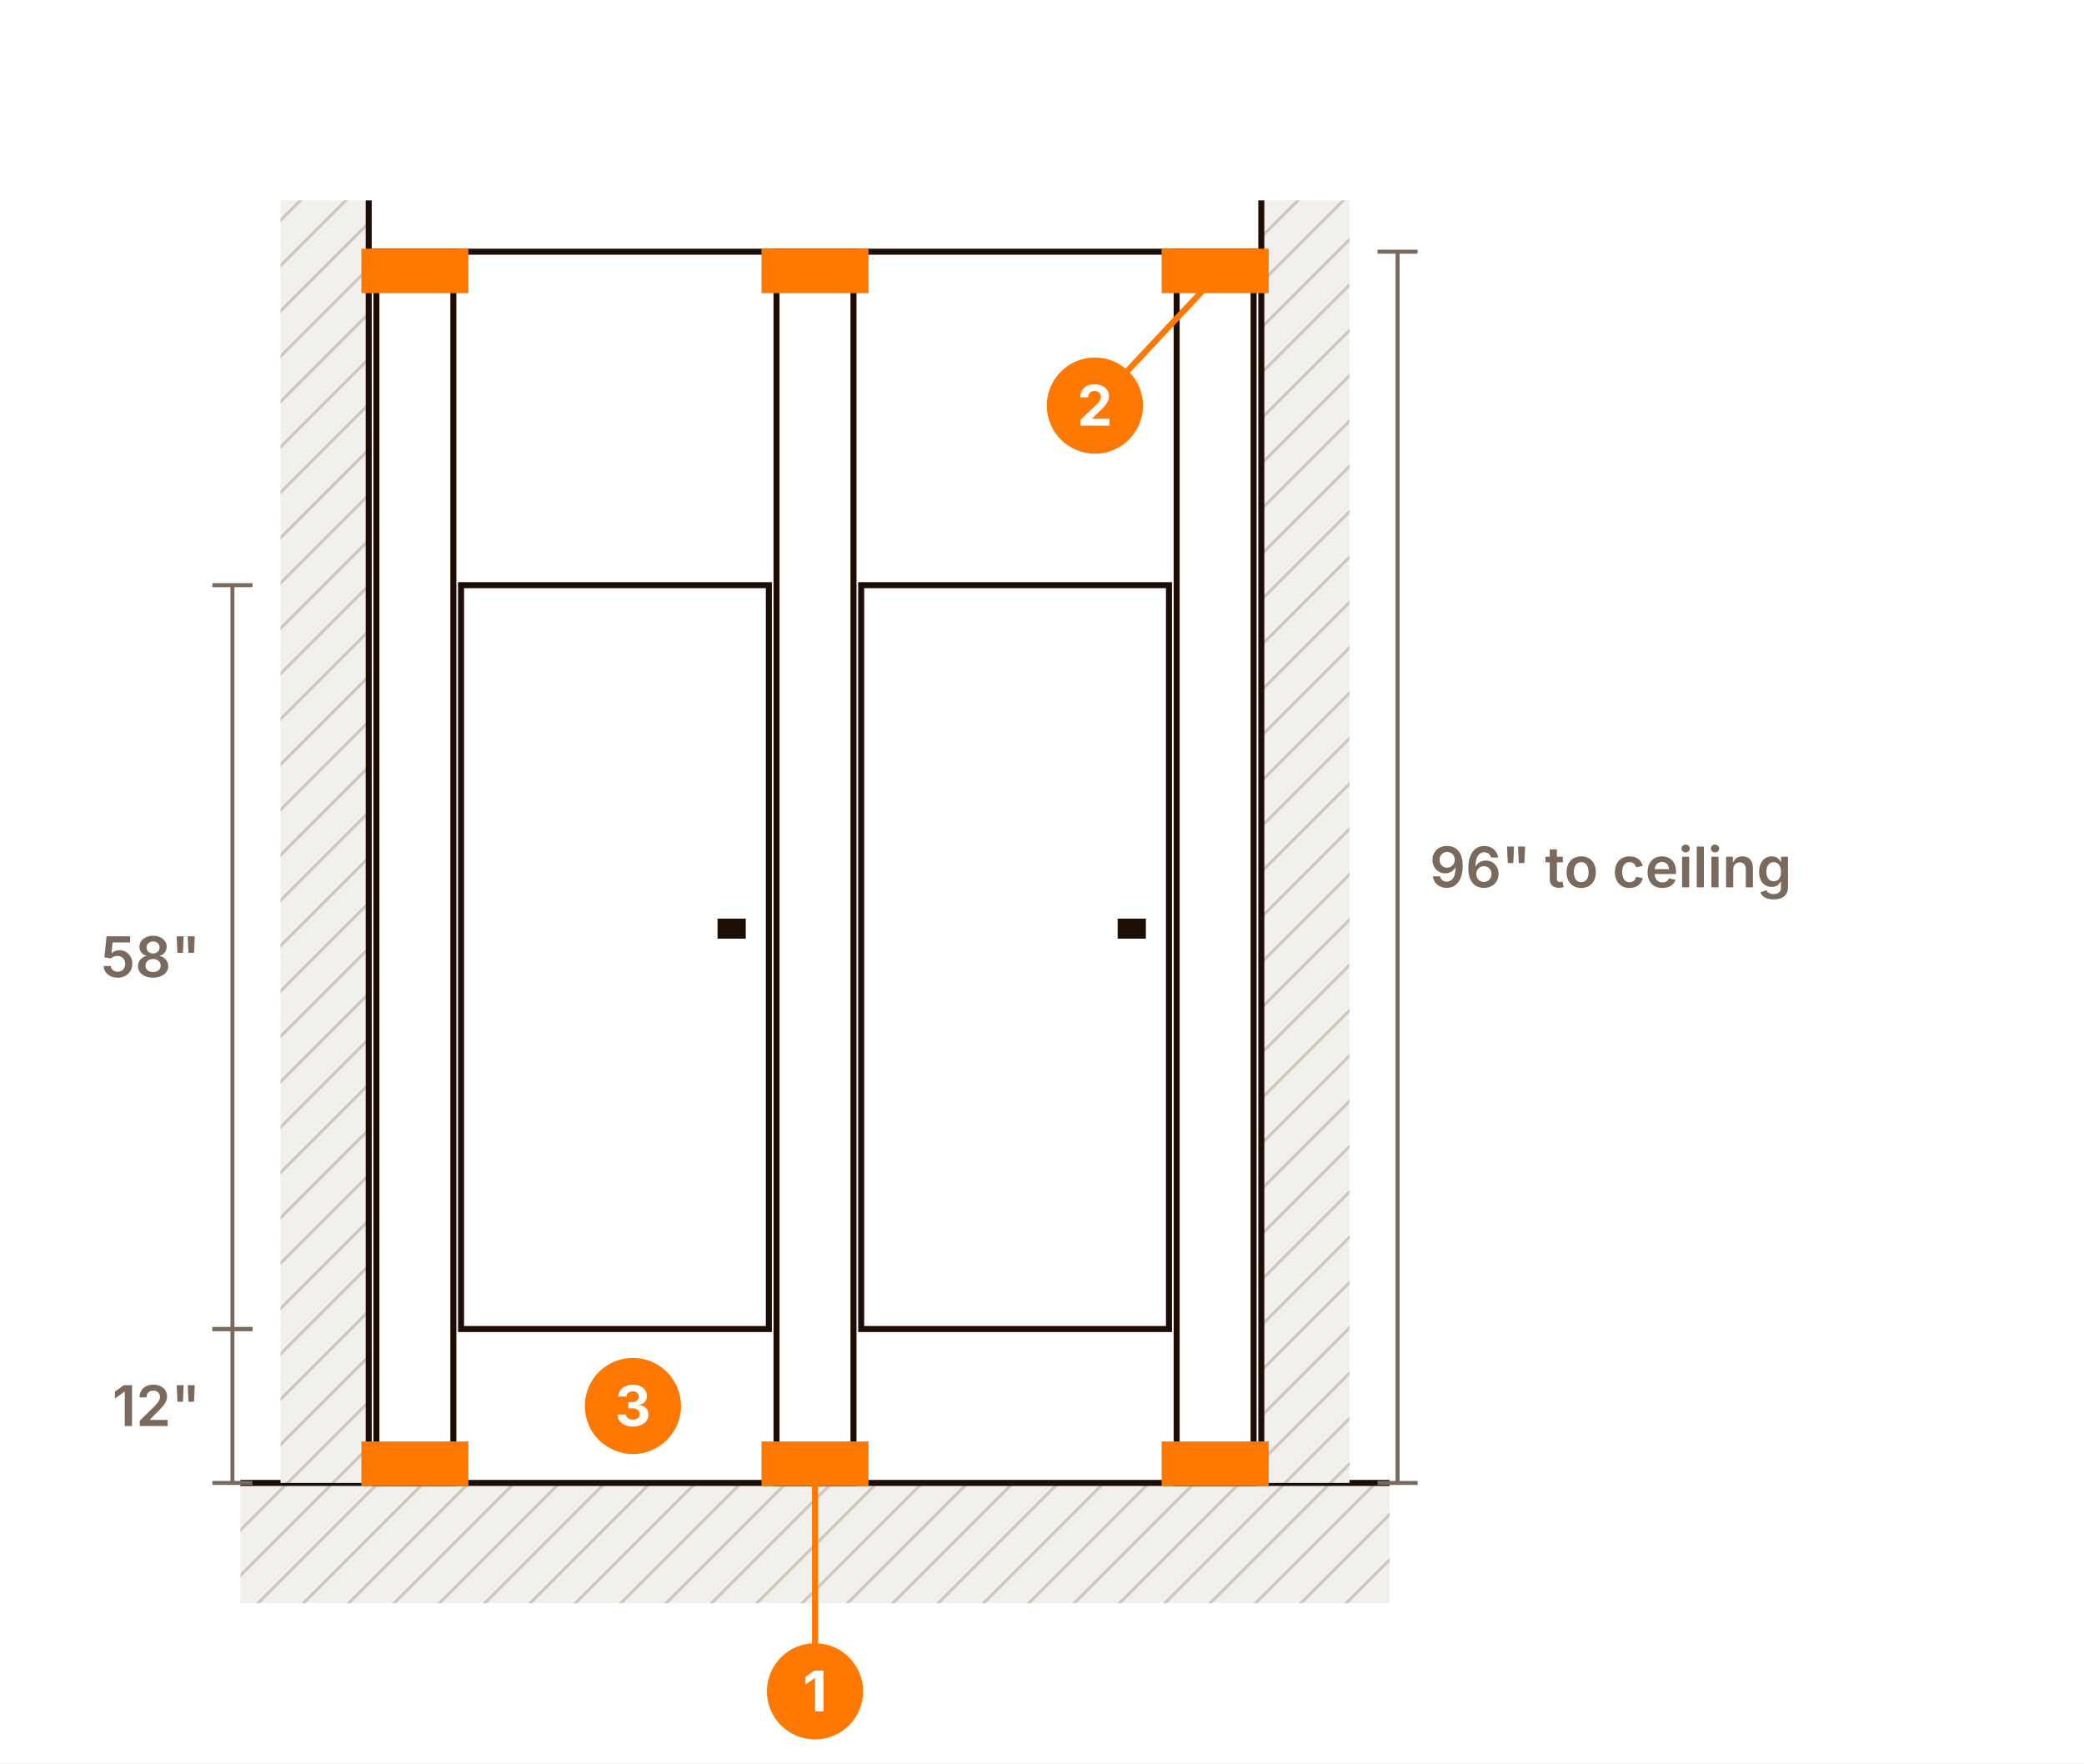
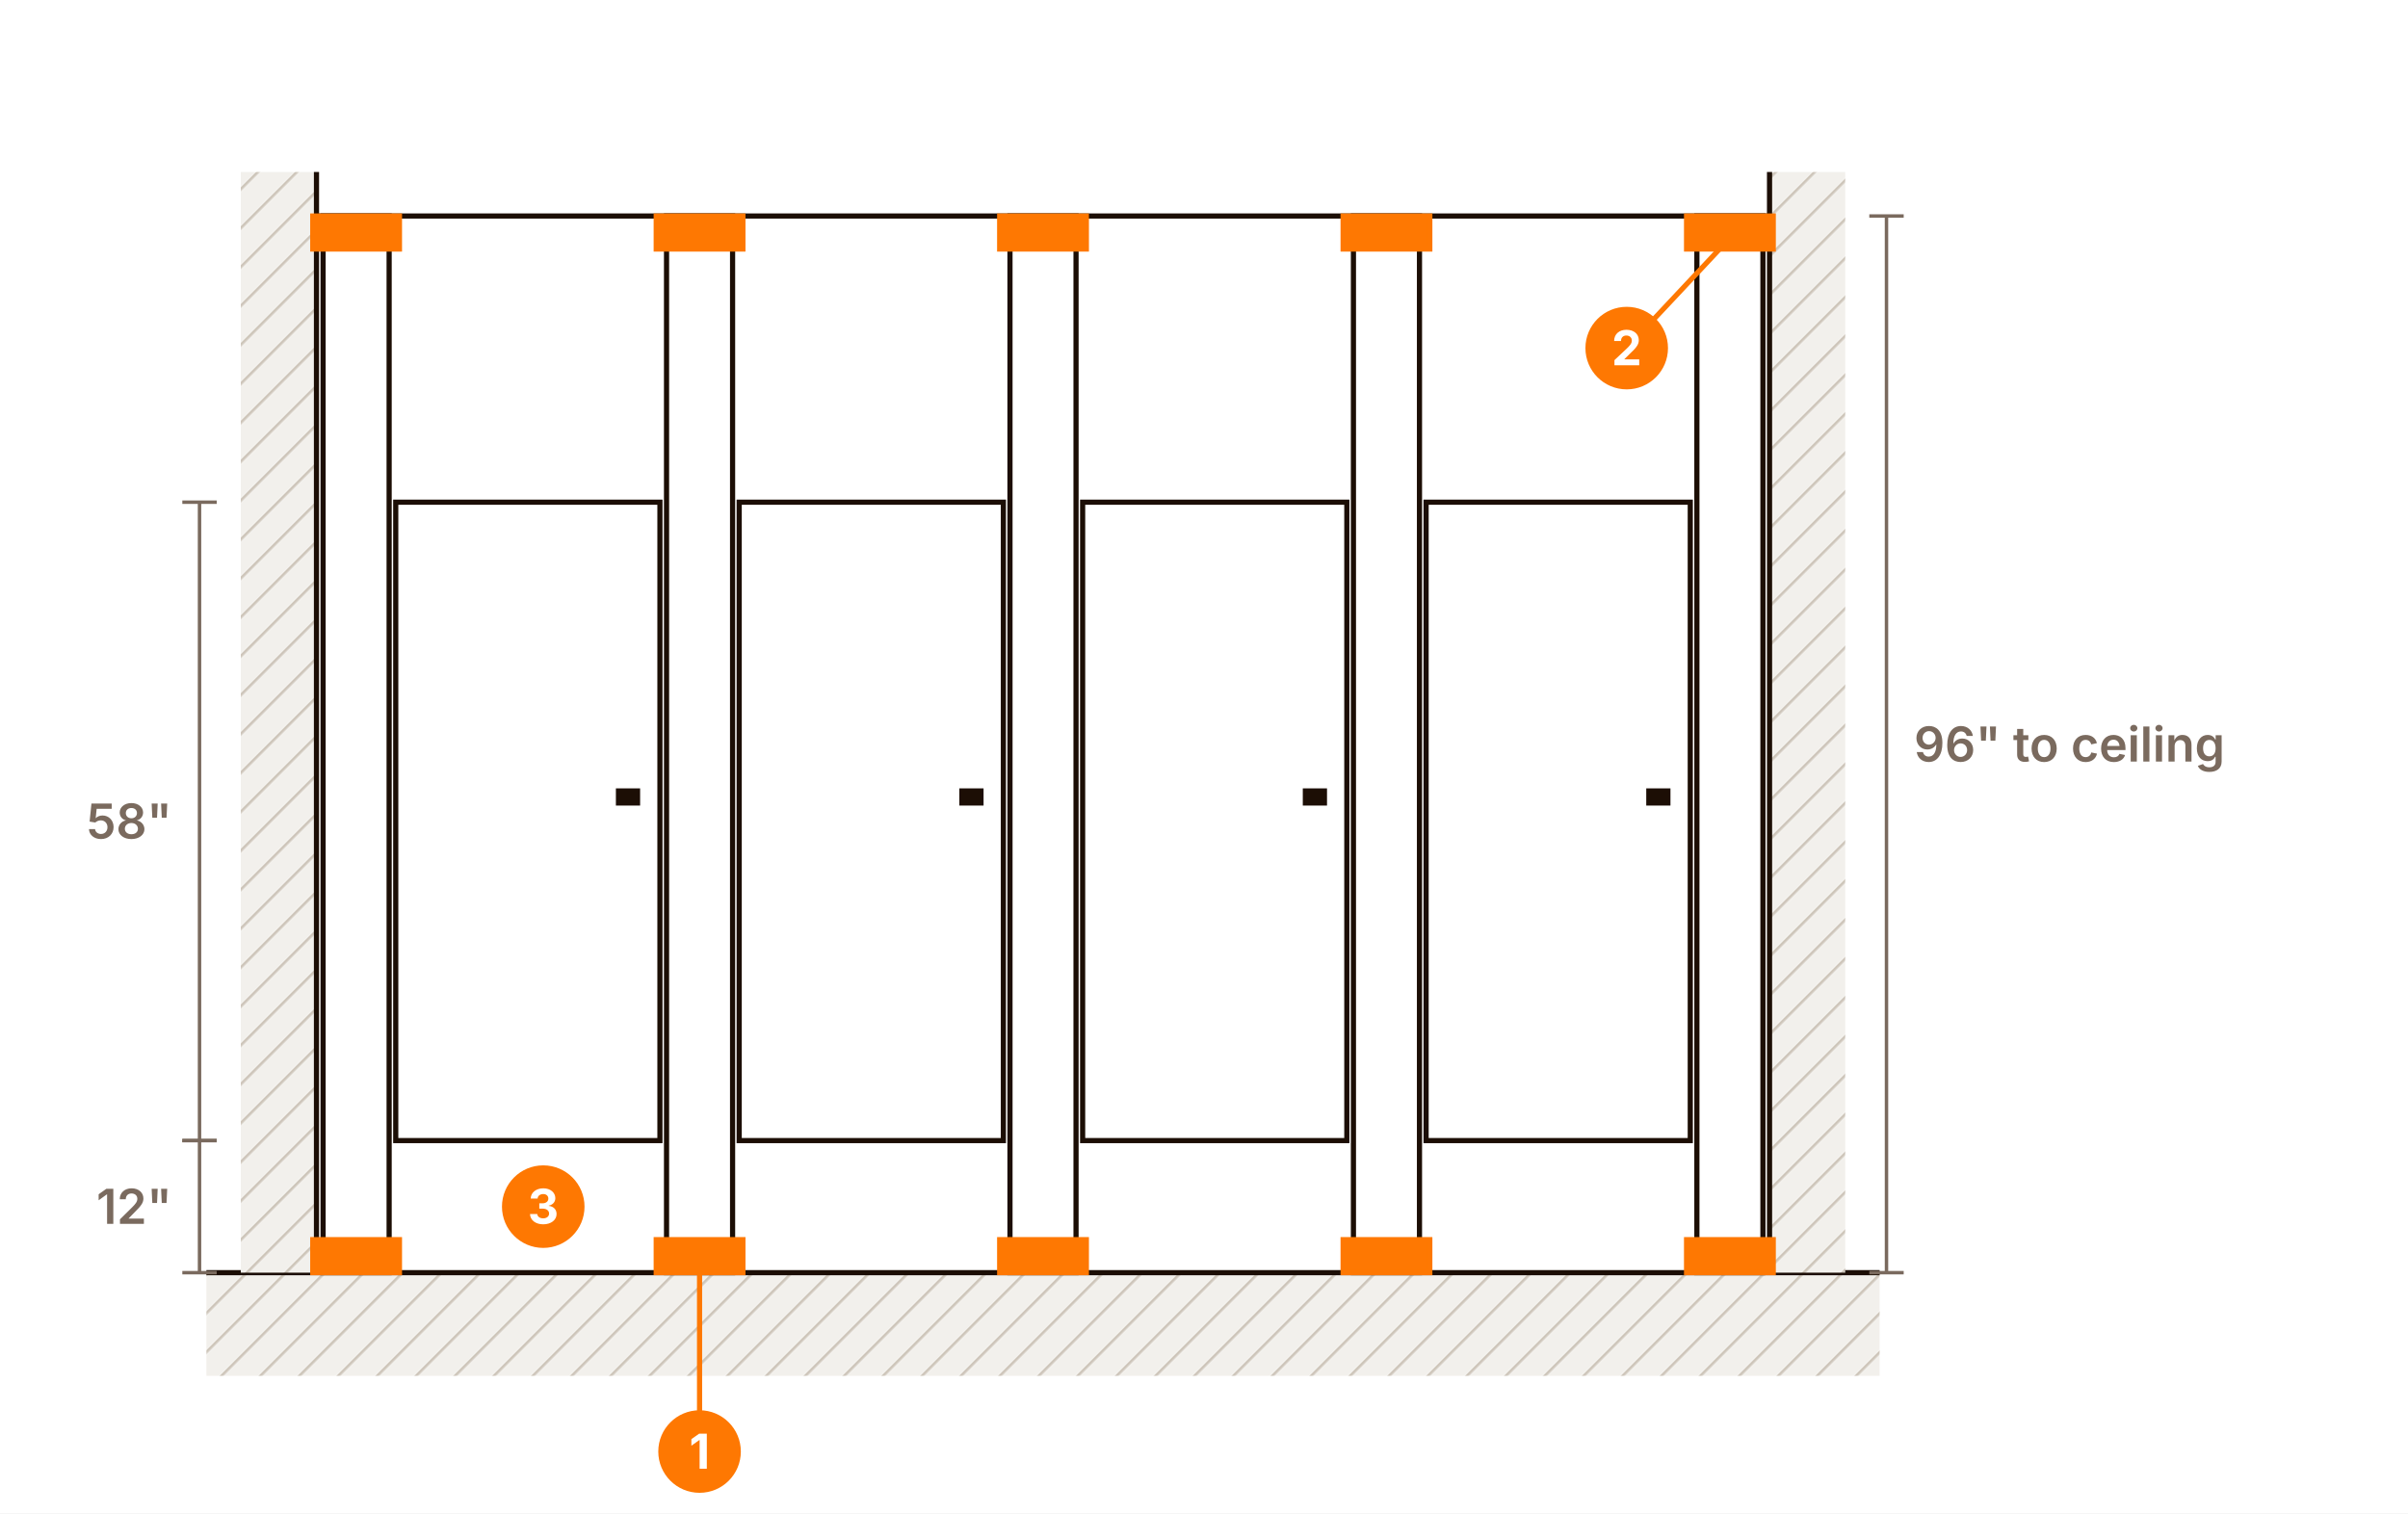
- <svg xmlns="http://www.w3.org/2000/svg" viewBox="0 0 520 440" width="520" height="440" role="img" aria-labelledby="t-mounting-floor-to-ceiling d-mounting-floor-to-ceiling" font-family="Inter, ui-sans-serif, system-ui, sans-serif">
+ <svg xmlns="http://www.w3.org/2000/svg" viewBox="0 0 700 440" width="700" height="440" role="img" aria-labelledby="t-mounting-floor-to-ceiling d-mounting-floor-to-ceiling" font-family="Inter, ui-sans-serif, system-ui, sans-serif">
  <defs>
    <pattern id="hatch-mounting-floor-to-ceiling" width="8" height="8" patternUnits="userSpaceOnUse" patternTransform="rotate(45)">
      <rect width="8" height="8" fill="#f2f0ec" />
      <line x1="0" y1="0" x2="0" y2="8" stroke="#cfc7bc" stroke-width="1.5" />
    </pattern>
    <marker id="tick-mounting-floor-to-ceiling" viewBox="0 0 10 10" refX="5" refY="5" markerWidth="8" markerHeight="8" orient="auto">
      <path d="M2 8 L8 2" stroke="#7a6a5e" stroke-width="1.5" />
    </marker>
  </defs>
-   <rect width="520" height="440" fill="#ffffff" />
-   <rect x="60" y="370" width="286.72" height="30" fill="url(#hatch-mounting-floor-to-ceiling)" stroke="none" stroke-width="1.5" />
-   <line x1="60" y1="370" x2="346.72" y2="370" stroke="#1c0e05" stroke-width="1.5" />
+   <rect width="700" height="440" fill="#ffffff" />
+   <rect x="60" y="370" width="486.4" height="30" fill="url(#hatch-mounting-floor-to-ceiling)" stroke="none" stroke-width="1.5" />
+   <line x1="60" y1="370" x2="546.4" y2="370" stroke="#1c0e05" stroke-width="1.5" />
  <rect x="70" y="50" width="22" height="320" fill="url(#hatch-mounting-floor-to-ceiling)" stroke="none" stroke-width="1.5" />
  <line x1="92" y1="50" x2="92" y2="370" stroke="#1c0e05" stroke-width="1.5" />
-   <rect x="314.72" y="50" width="22" height="320" fill="url(#hatch-mounting-floor-to-ceiling)" stroke="none" stroke-width="1.5" />
-   <line x1="314.72" y1="50" x2="314.72" y2="370" stroke="#1c0e05" stroke-width="1.5" />
-   <line x1="92" y1="62.8" x2="314.72" y2="62.8" stroke="#1c0e05" stroke-width="1.5" />
+   <rect x="514.4" y="50" width="22" height="320" fill="url(#hatch-mounting-floor-to-ceiling)" stroke="none" stroke-width="1.5" />
+   <line x1="514.4" y1="50" x2="514.4" y2="370" stroke="#1c0e05" stroke-width="1.5" />
+   <line x1="92" y1="62.8" x2="514.4" y2="62.8" stroke="#1c0e05" stroke-width="1.5" />
  <rect x="93.92" y="62.8" width="19.2" height="307.2" fill="#ffffff" stroke="#1c0e05" stroke-width="1.5" />
  <rect x="193.76" y="62.8" width="19.2" height="307.2" fill="#ffffff" stroke="#1c0e05" stroke-width="1.5" />
  <rect x="293.6" y="62.8" width="19.2" height="307.2" fill="#ffffff" stroke="#1c0e05" stroke-width="1.5" />
+   <rect x="393.44" y="62.8" width="19.2" height="307.2" fill="#ffffff" stroke="#1c0e05" stroke-width="1.5" />
+   <rect x="493.28" y="62.8" width="19.2" height="307.2" fill="#ffffff" stroke="#1c0e05" stroke-width="1.5" />
  <rect x="115.04" y="146" width="76.8" height="185.6" fill="#ffffff" stroke="#1c0e05" stroke-width="1.5" />
  <rect x="179.04" y="229.2" width="7.04" height="5" fill="#1c0e05" stroke="none" stroke-width="1.5" />
  <rect x="214.88" y="146" width="76.8" height="185.6" fill="#ffffff" stroke="#1c0e05" stroke-width="1.5" />
  <rect x="278.88" y="229.2" width="7.04" height="5" fill="#1c0e05" stroke="none" stroke-width="1.5" />
+   <rect x="314.72" y="146" width="76.8" height="185.6" fill="#ffffff" stroke="#1c0e05" stroke-width="1.5" />
+   <rect x="378.72" y="229.2" width="7.04" height="5" fill="#1c0e05" stroke="none" stroke-width="1.5" />
+   <rect x="414.56" y="146" width="76.8" height="185.6" fill="#ffffff" stroke="#1c0e05" stroke-width="1.5" />
+   <rect x="478.56" y="229.2" width="7.04" height="5" fill="#1c0e05" stroke="none" stroke-width="1.5" />
  <rect x="90.92" y="360.4" width="25.2" height="9.6" fill="#fe7802" stroke="#fe7802" stroke-width="1.5" />
  <rect x="190.76" y="360.4" width="25.2" height="9.6" fill="#fe7802" stroke="#fe7802" stroke-width="1.5" />
  <rect x="290.6" y="360.4" width="25.2" height="9.6" fill="#fe7802" stroke="#fe7802" stroke-width="1.5" />
+   <rect x="390.44" y="360.4" width="25.2" height="9.6" fill="#fe7802" stroke="#fe7802" stroke-width="1.5" />
+   <rect x="490.28" y="360.4" width="25.2" height="9.6" fill="#fe7802" stroke="#fe7802" stroke-width="1.5" />
  <rect x="90.92" y="62.8" width="25.2" height="9.6" fill="#fe7802" stroke="#fe7802" stroke-width="1.5" />
  <rect x="190.76" y="62.8" width="25.2" height="9.6" fill="#fe7802" stroke="#fe7802" stroke-width="1.5" />
  <rect x="290.6" y="62.8" width="25.2" height="9.6" fill="#fe7802" stroke="#fe7802" stroke-width="1.5" />
-   <line x1="348.72" y1="62.8" x2="348.72" y2="370" stroke="#7a6a5e" stroke-width="1" />
-   <line x1="343.72" y1="62.8" x2="353.72" y2="62.8" stroke="#7a6a5e" stroke-width="1" />
-   <line x1="343.72" y1="370" x2="353.72" y2="370" stroke="#7a6a5e" stroke-width="1" />
-   <text x="356.72" y="221.4" font-size="14" font-weight="600" fill="#7a6a5e" text-anchor="start">96"  to ceiling</text>
+   <rect x="390.44" y="62.8" width="25.2" height="9.6" fill="#fe7802" stroke="#fe7802" stroke-width="1.5" />
+   <rect x="490.28" y="62.8" width="25.2" height="9.6" fill="#fe7802" stroke="#fe7802" stroke-width="1.5" />
+   <line x1="548.4" y1="62.8" x2="548.4" y2="370" stroke="#7a6a5e" stroke-width="1" />
+   <line x1="543.4" y1="62.8" x2="553.4" y2="62.8" stroke="#7a6a5e" stroke-width="1" />
+   <line x1="543.4" y1="370" x2="553.4" y2="370" stroke="#7a6a5e" stroke-width="1" />
+   <text x="556.4" y="221.4" font-size="14" font-weight="600" fill="#7a6a5e" text-anchor="start">96"  to ceiling</text>
  <line x1="58" y1="146" x2="58" y2="331.6" stroke="#7a6a5e" stroke-width="1" />
  <line x1="53" y1="146" x2="63" y2="146" stroke="#7a6a5e" stroke-width="1" />
  <line x1="53" y1="331.6" x2="63" y2="331.6" stroke="#7a6a5e" stroke-width="1" />
  <text x="50" y="243.8" font-size="14" font-weight="600" fill="#7a6a5e" text-anchor="end">58"</text>
  <line x1="58" y1="331.6" x2="58" y2="370" stroke="#7a6a5e" stroke-width="1" />
  <line x1="53" y1="331.6" x2="63" y2="331.6" stroke="#7a6a5e" stroke-width="1" />
  <line x1="53" y1="370" x2="63" y2="370" stroke="#7a6a5e" stroke-width="1" />
  <text x="50" y="355.8" font-size="14" font-weight="600" fill="#7a6a5e" text-anchor="end">12"</text>
  <line x1="203.36" y1="422" x2="203.36" y2="366.8" stroke="#fe7802" stroke-width="1.5" />
  <circle cx="203.36" cy="366.8" r="2.5" fill="#fe7802" />
  <circle cx="203.36" cy="422" r="12" fill="#fe7802" />
  <text x="203.36" y="427" font-size="14" font-weight="700" fill="#fff" text-anchor="middle">1</text>
-   <line x1="273.2" y1="101.2" x2="303.2" y2="69.2" stroke="#fe7802" stroke-width="1.5" />
-   <circle cx="303.2" cy="69.2" r="2.5" fill="#fe7802" />
-   <circle cx="273.2" cy="101.2" r="12" fill="#fe7802" />
-   <text x="273.2" y="106.2" font-size="14" font-weight="700" fill="#fff" text-anchor="middle">2</text>
+   <line x1="472.88" y1="101.2" x2="502.88" y2="69.2" stroke="#fe7802" stroke-width="1.5" />
+   <circle cx="502.88" cy="69.2" r="2.5" fill="#fe7802" />
+   <circle cx="472.88" cy="101.2" r="12" fill="#fe7802" />
+   <text x="472.88" y="106.2" font-size="14" font-weight="700" fill="#fff" text-anchor="middle">2</text>
  <circle cx="157.92" cy="350.8" r="12" fill="#fe7802" />
  <text x="157.92" y="355.8" font-size="14" font-weight="700" fill="#fff" text-anchor="middle">3</text>
</svg>
